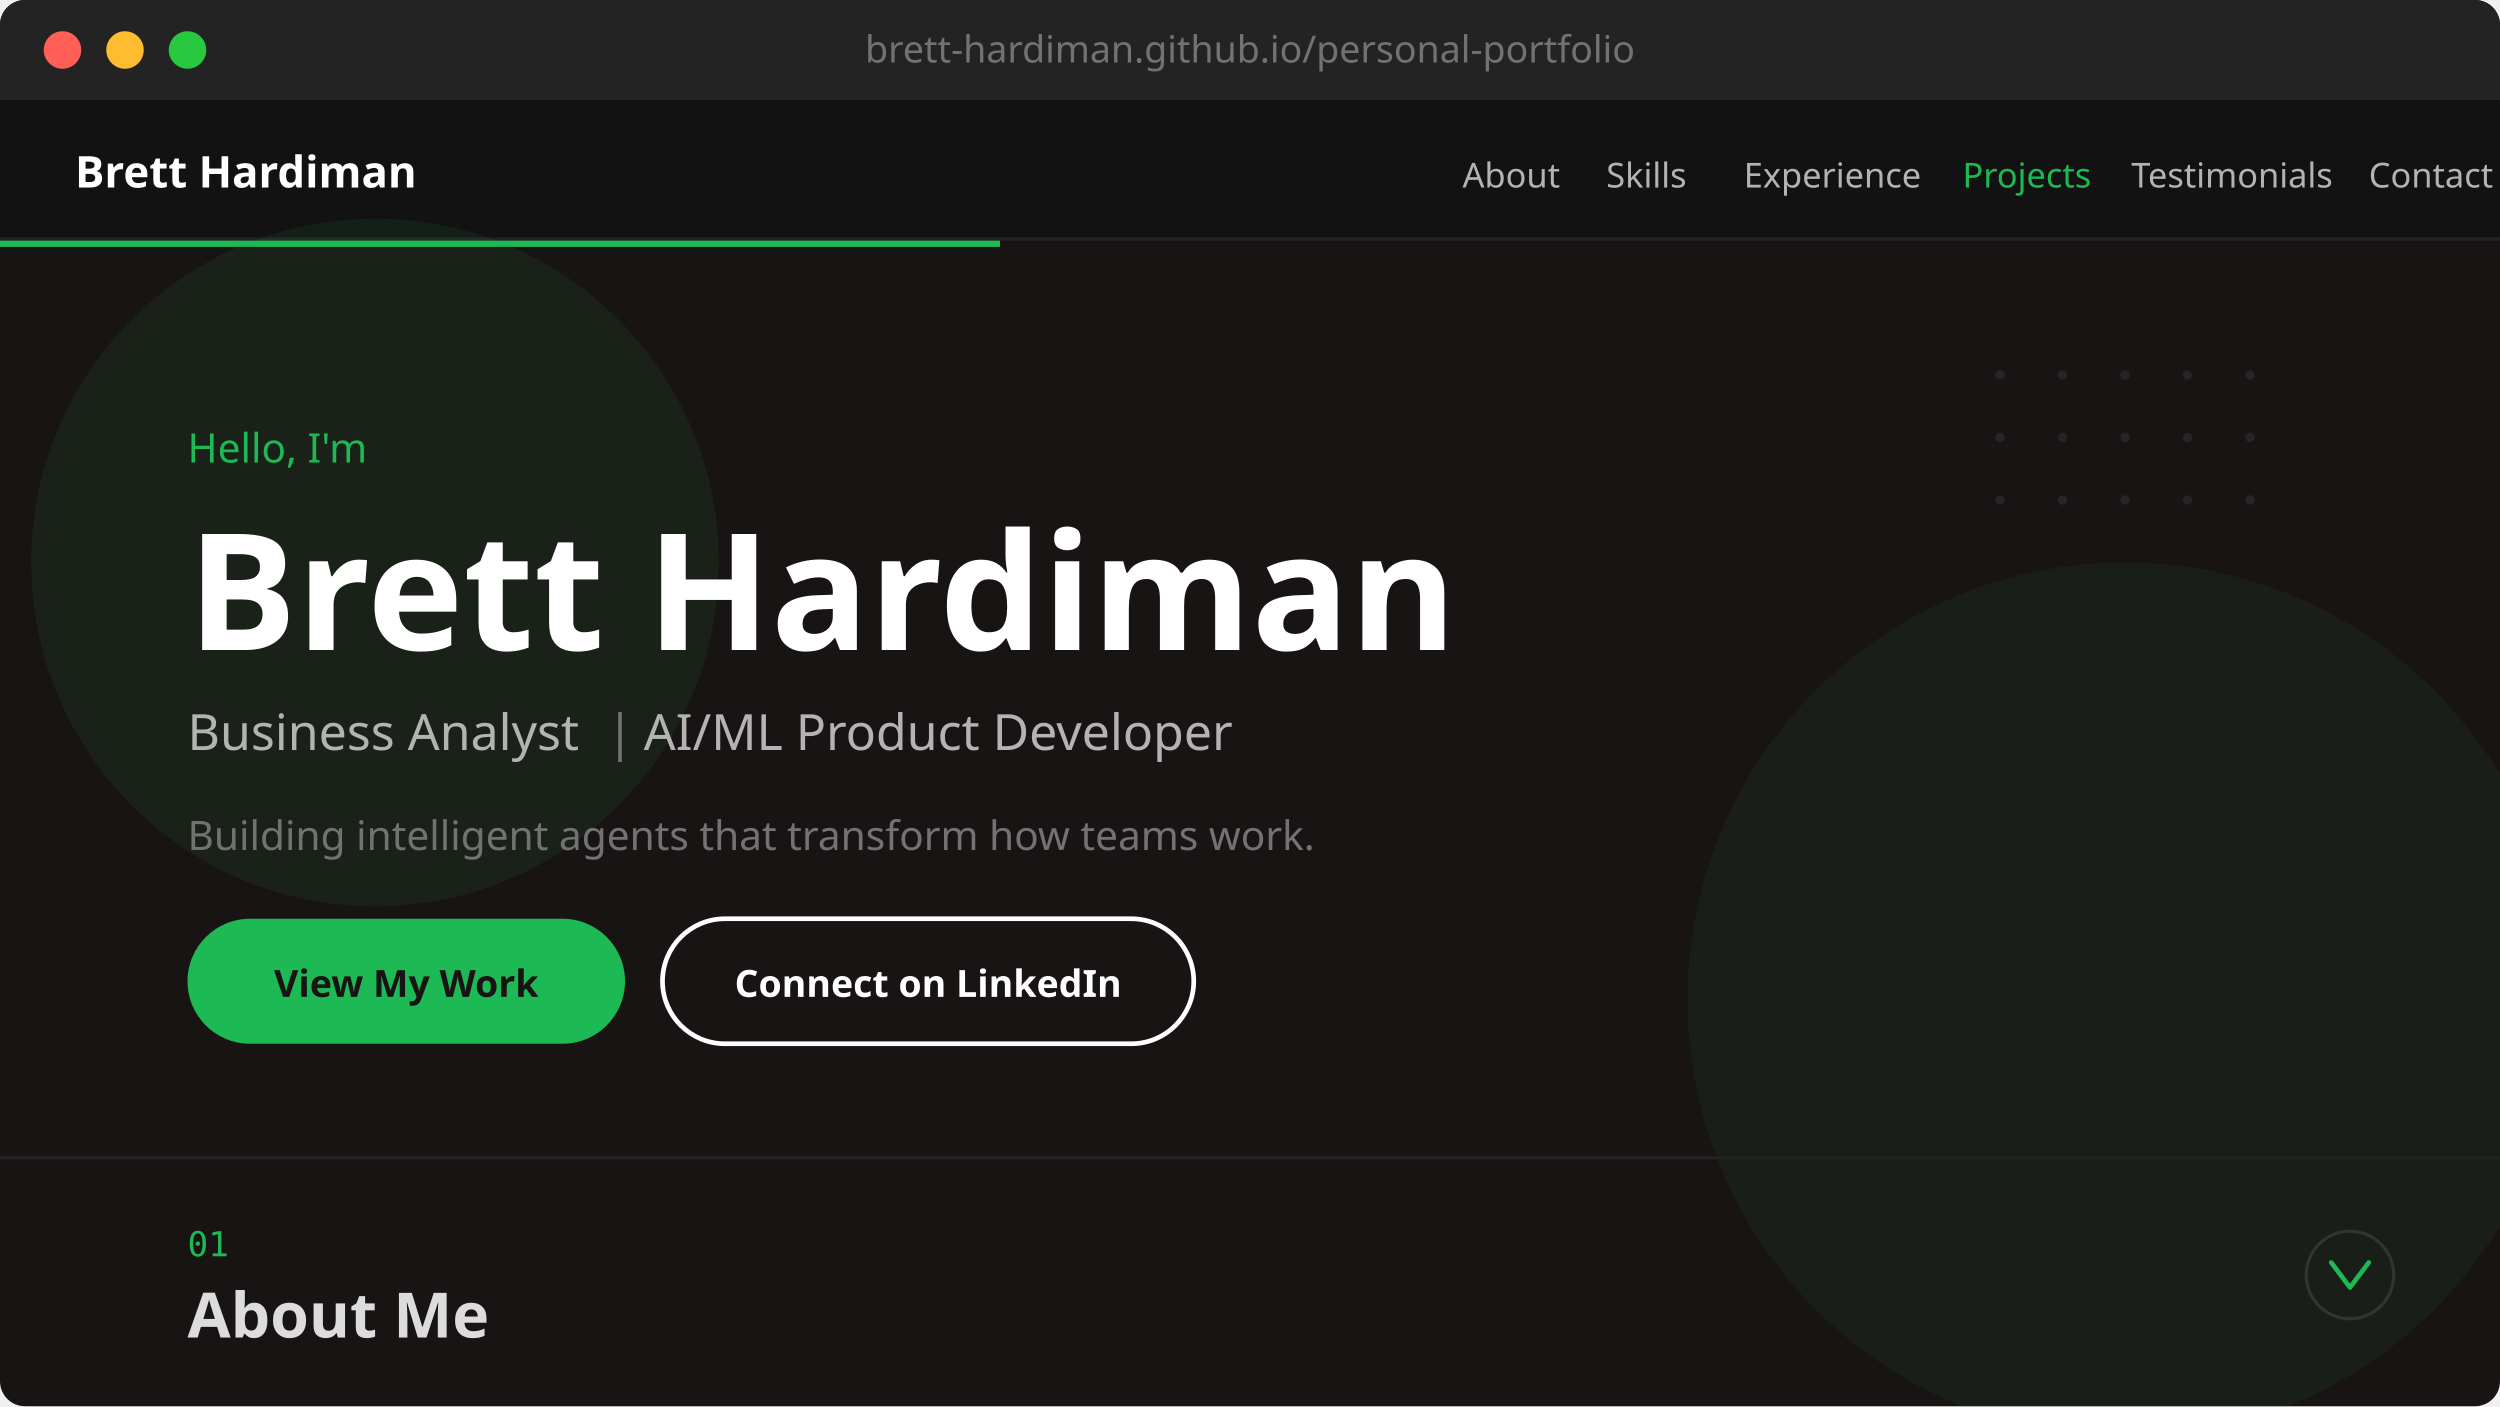
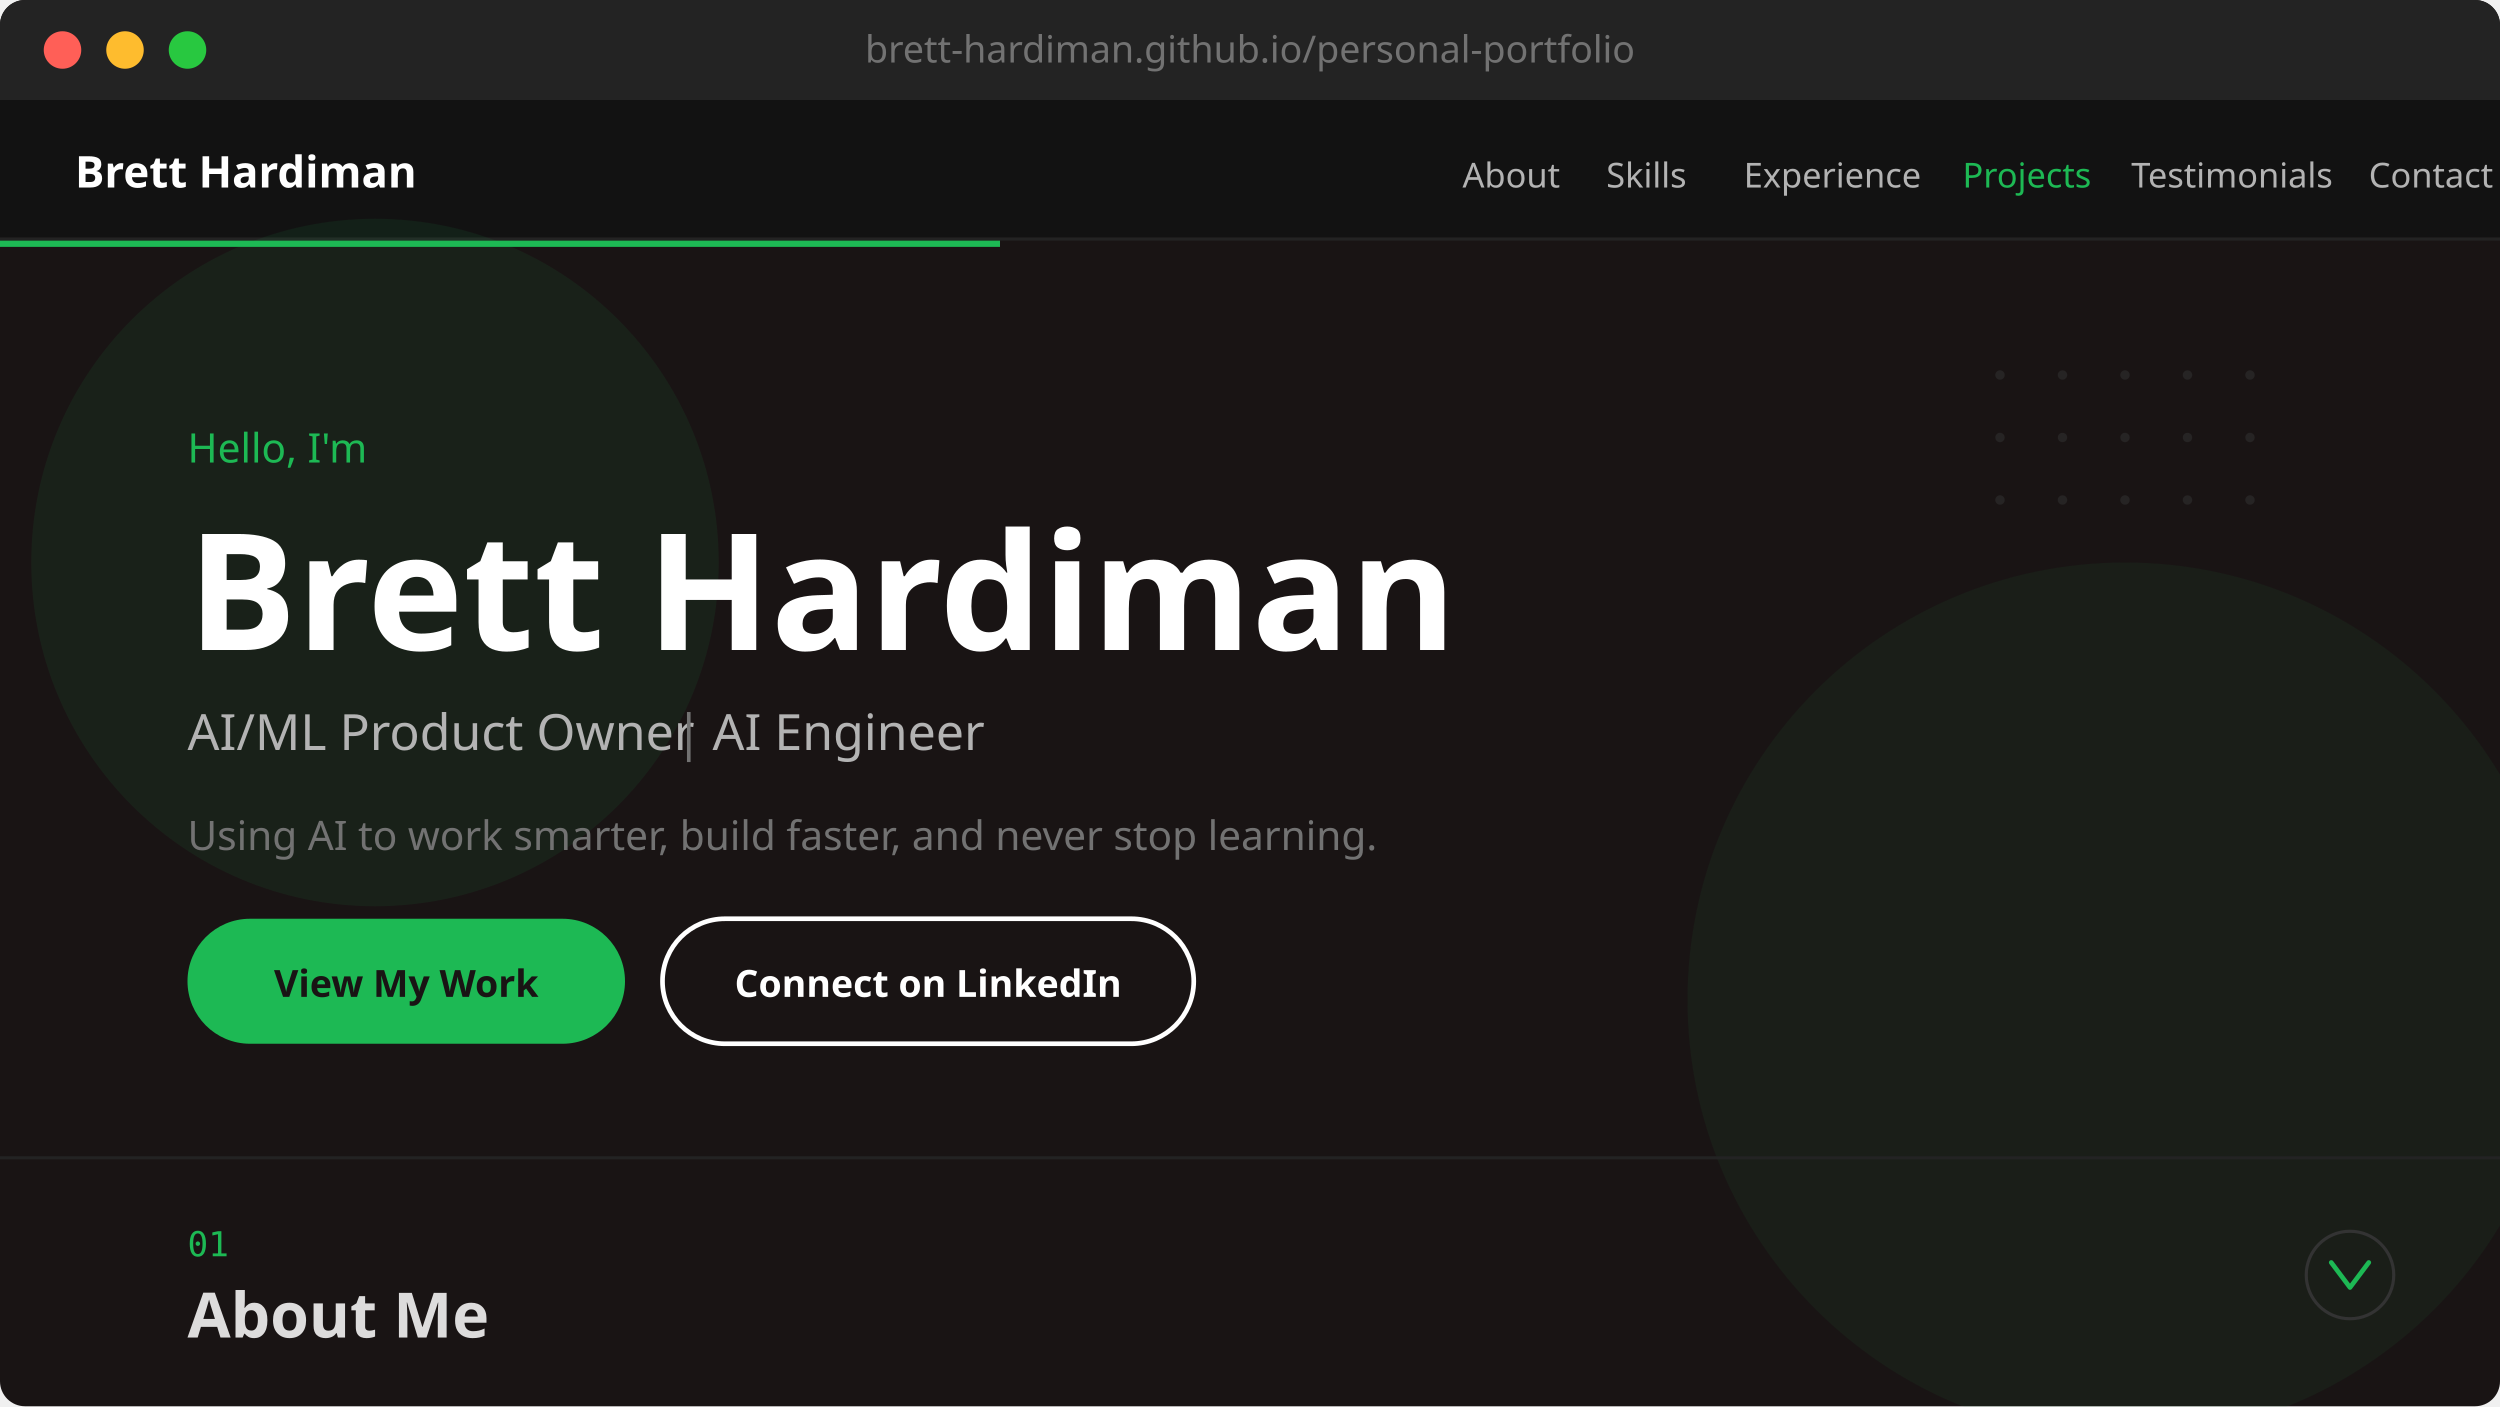
<svg xmlns="http://www.w3.org/2000/svg" viewBox="0 0 800 450" width="800" height="450">
  <rect width="800" height="450" rx="8" fill="#191414" />
  <rect x="0" y="0" width="800" height="32" rx="8" fill="#232323" />
  <rect x="0" y="16" width="800" height="16" fill="#232323" />
  <circle cx="20" cy="16" r="6" fill="#FF5F57" />
  <circle cx="40" cy="16" r="6" fill="#FEBC2E" />
  <circle cx="60" cy="16" r="6" fill="#28C840" />
  <text x="400" y="20" text-anchor="middle" font-family="system-ui, sans-serif" font-size="12" fill="#727272">brett-hardiman.github.io/personal-portfolio</text>
  <rect x="0" y="32" width="800" height="44" fill="#121212" />
  <rect x="0" y="76" width="800" height="1" fill="#232323" />
  <text x="24" y="60" font-family="system-ui, sans-serif" font-size="14" font-weight="700" fill="#FFFFFF">Brett Hardiman</text>
  <text x="468" y="60" font-family="system-ui, sans-serif" font-size="11" fill="#B3B3B3">About</text>
  <text x="514" y="60" font-family="system-ui, sans-serif" font-size="11" fill="#B3B3B3">Skills</text>
  <text x="558" y="60" font-family="system-ui, sans-serif" font-size="11" fill="#B3B3B3">Experience</text>
  <text x="628" y="60" font-family="system-ui, sans-serif" font-size="11" fill="#1DB954">Projects</text>
  <text x="682" y="60" font-family="system-ui, sans-serif" font-size="11" fill="#B3B3B3">Testimonials</text>
  <text x="758" y="60" font-family="system-ui, sans-serif" font-size="11" fill="#B3B3B3">Contact</text>
  <rect x="0" y="77" width="320" height="2" fill="#1DB954" />
  <circle cx="120" cy="180" r="110" fill="#1DB954" opacity="0.08" />
  <circle cx="680" cy="320" r="140" fill="#1DB954" opacity="0.06" />
  <g fill="#333" opacity="0.5">
    <circle cx="640" cy="120" r="1.5" />
    <circle cx="660" cy="120" r="1.5" />
    <circle cx="680" cy="120" r="1.5" />
    <circle cx="700" cy="120" r="1.5" />
    <circle cx="720" cy="120" r="1.5" />
    <circle cx="640" cy="140" r="1.5" />
    <circle cx="660" cy="140" r="1.5" />
    <circle cx="680" cy="140" r="1.5" />
    <circle cx="700" cy="140" r="1.5" />
    <circle cx="720" cy="140" r="1.5" />
    <circle cx="640" cy="160" r="1.5" />
    <circle cx="660" cy="160" r="1.5" />
    <circle cx="680" cy="160" r="1.5" />
    <circle cx="700" cy="160" r="1.5" />
    <circle cx="720" cy="160" r="1.5" />
  </g>
  <text x="60" y="148" font-family="system-ui, sans-serif" font-size="13" fill="#1DB954">Hello, I'm</text>
  <text x="60" y="208" font-family="system-ui, sans-serif" font-size="52" font-weight="800" fill="#FFFFFF">Brett Hardiman</text>
-   <text x="60" y="240" font-family="system-ui, sans-serif" font-size="16" fill="#B3B3B3">Business Analyst</text>
-   <text x="194" y="240" font-family="system-ui, sans-serif" font-size="16" fill="#727272">|</text>
-   <text x="206" y="240" font-family="system-ui, sans-serif" font-size="16" fill="#B3B3B3">AI/ML Product Developer</text>
-   <text x="60" y="272" font-family="system-ui, sans-serif" font-size="13" fill="#727272">Building intelligent agents that transform how teams work.</text>
+   <text x="60" y="240" font-family="system-ui, sans-serif" font-size="16" fill="#B3B3B3">AI/ML Product Owner</text>
+   <text x="216" y="240" font-family="system-ui, sans-serif" font-size="16" fill="#727272">|</text>
+   <text x="228" y="240" font-family="system-ui, sans-serif" font-size="16" fill="#B3B3B3">AI Engineer</text>
+   <text x="60" y="272" font-family="system-ui, sans-serif" font-size="13" fill="#727272">Using AI to work smarter, build faster, and never stop learning.</text>
  <rect x="60" y="294" width="140" height="40" rx="20" fill="#1DB954" />
  <text x="130" y="319" text-anchor="middle" font-family="system-ui, sans-serif" font-size="12" font-weight="600" fill="#191414">View My Work</text>
  <rect x="212" y="294" width="170" height="40" rx="20" fill="transparent" stroke="#FFFFFF" stroke-width="1.5" />
  <text x="297" y="319" text-anchor="middle" font-family="system-ui, sans-serif" font-size="12" font-weight="600" fill="#FFFFFF">Connect on LinkedIn</text>
  <rect x="0" y="370" width="800" height="1" fill="#232323" />
  <text x="60" y="402" font-family="monospace" font-size="11" fill="#1DB954">01</text>
  <text x="60" y="428" font-family="system-ui, sans-serif" font-size="20" font-weight="700" fill="#FFFFFF" opacity="0.85">About Me</text>
  <circle cx="752" cy="408" r="14" fill="transparent" stroke="#333" stroke-width="1" />
  <polyline points="746,404 752,412 758,404" stroke="#1DB954" stroke-width="1.5" fill="none" stroke-linecap="round" stroke-linejoin="round" />
</svg>
